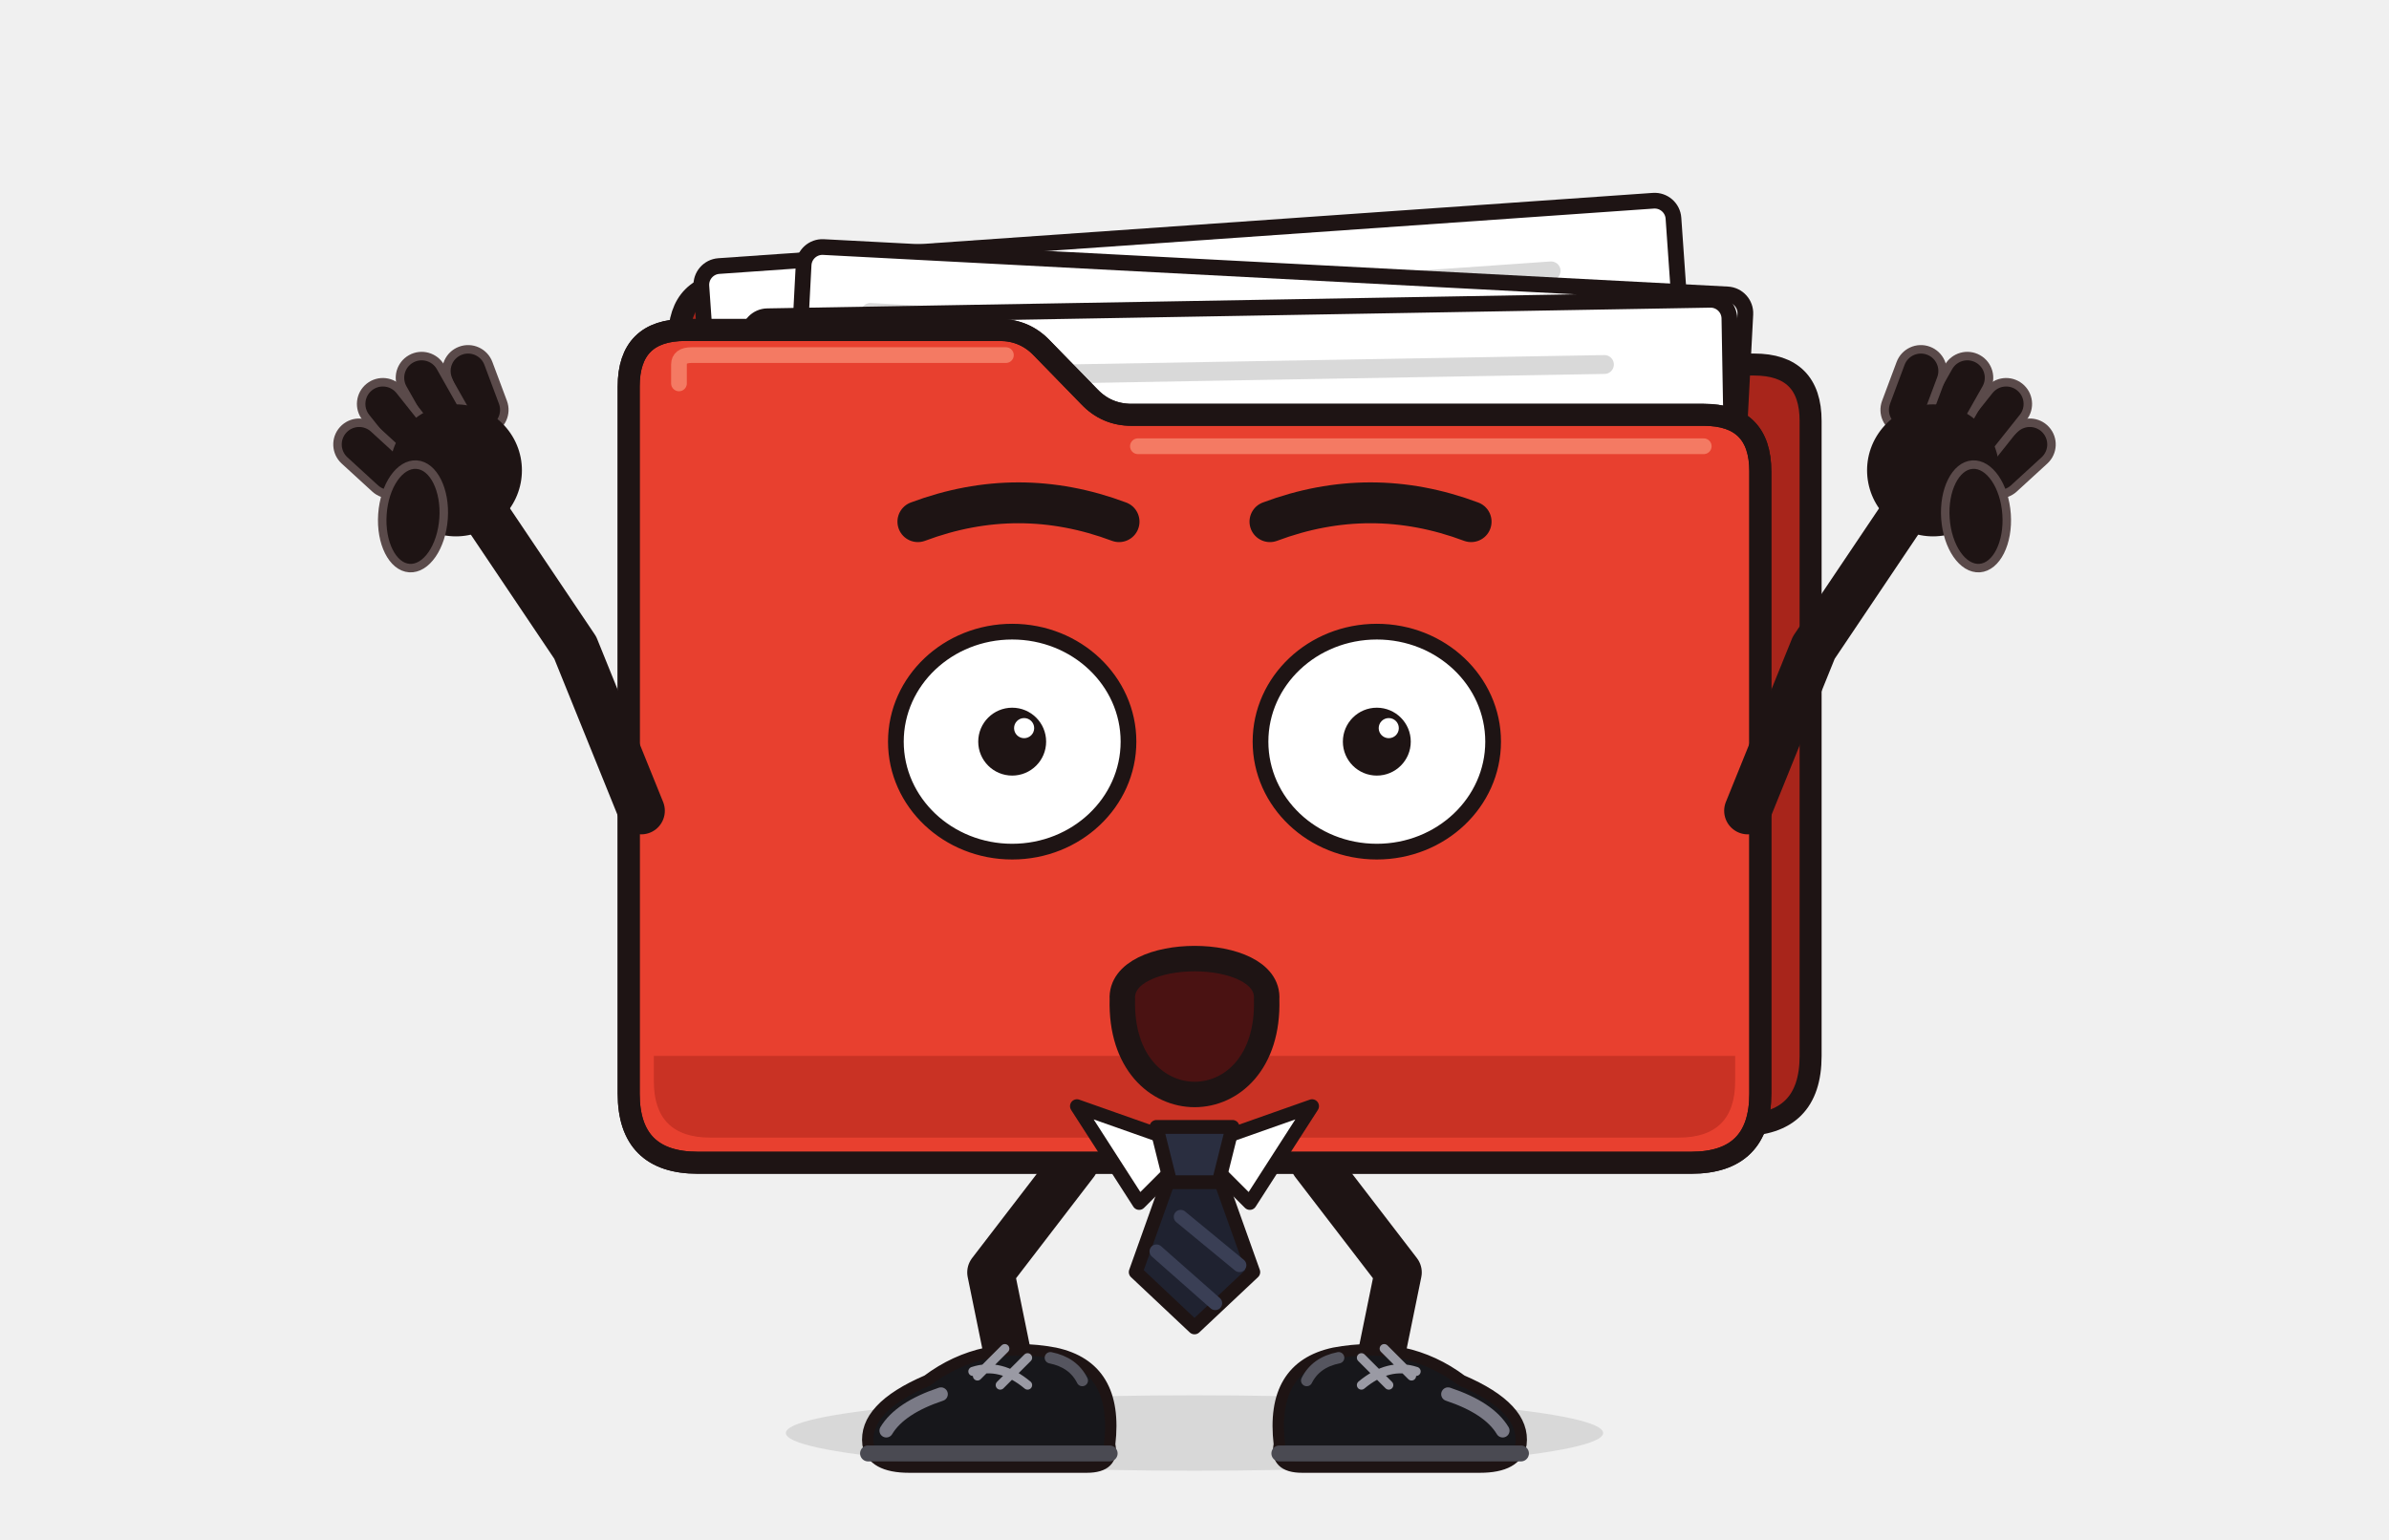
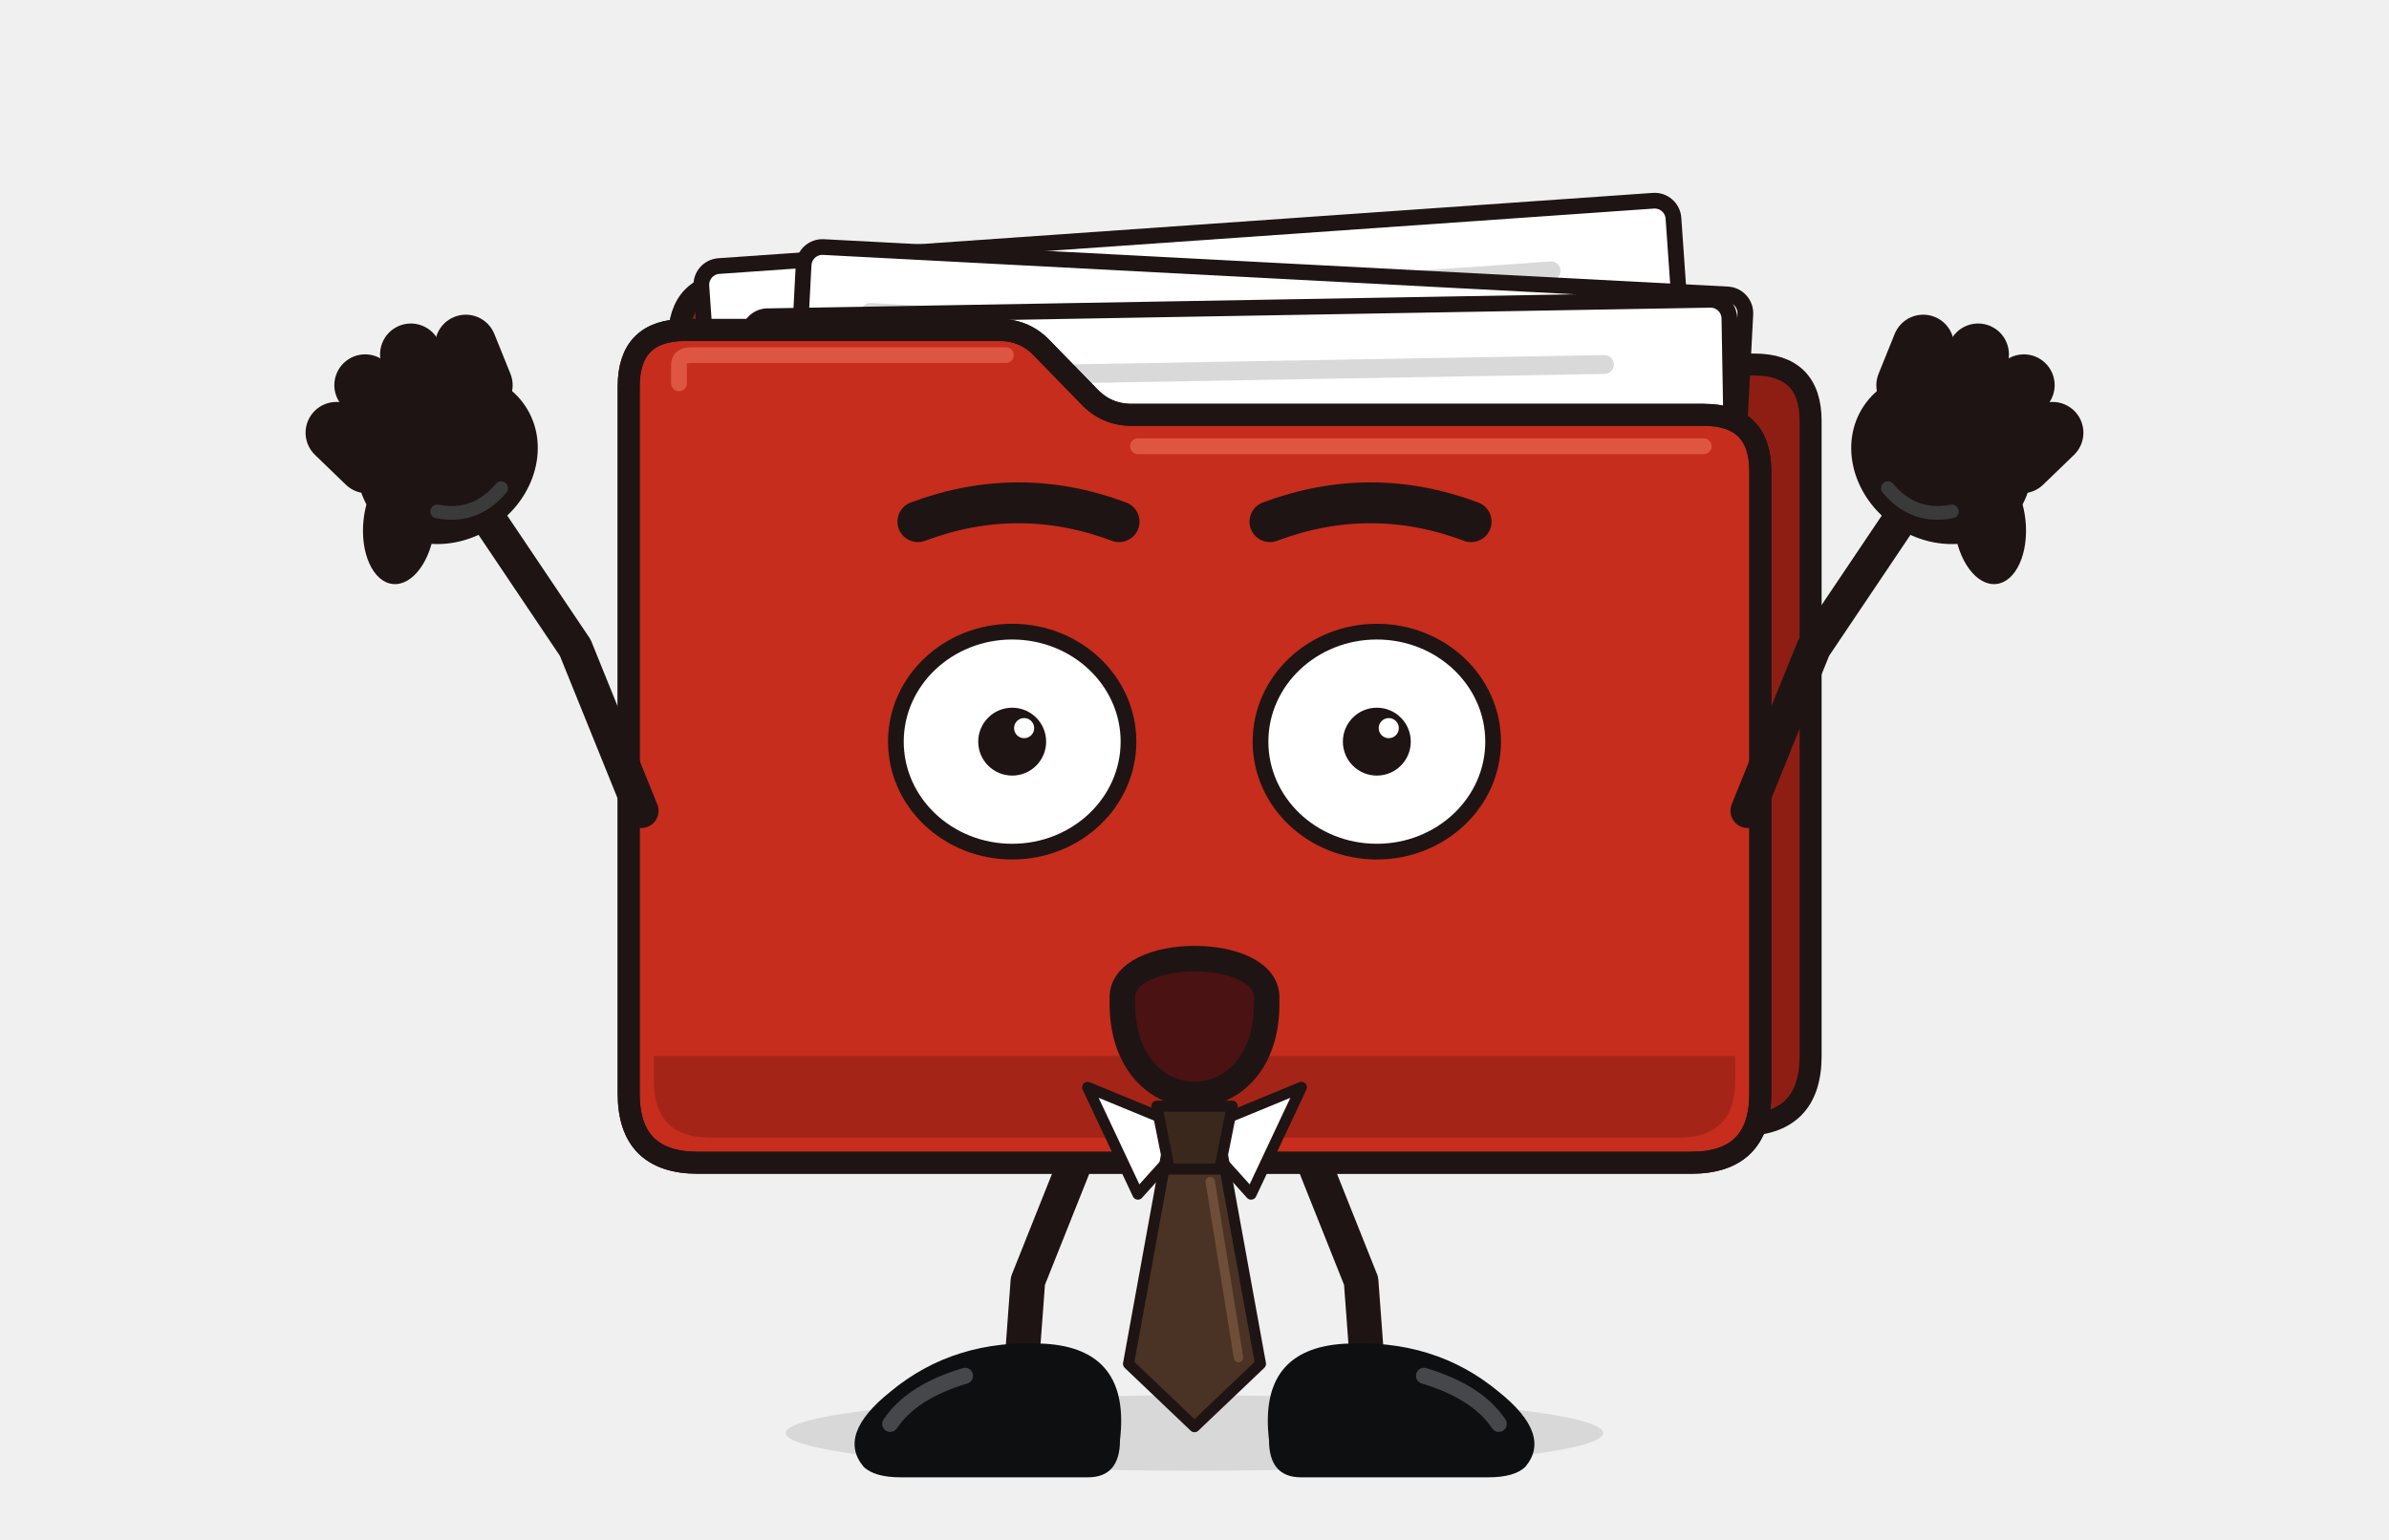
<svg xmlns="http://www.w3.org/2000/svg" viewBox="-80 100 760 490" width="760" height="490">
  <ellipse cx="300" cy="556" rx="130" ry="12" fill="#000" opacity="0.1" />
-   <path d="M262 470 L235.2 504.9 L244 548" fill="none" stroke="#1E1414" stroke-width="15" stroke-linejoin="round" stroke-linecap="round" />
-   <g transform="translate(244 548) rotate(0) scale(1.45)">
+   <path d="M262 470 L247 507.6 L244 548" fill="none" stroke="#1E1414" stroke-width="11" stroke-linejoin="round" stroke-linecap="round" />
+   <g transform="translate(244 548) rotate(0) scale(1.7)">
    <g transform="scale(-1 1)">
-       <path d="M-20 8 Q-22 -9 -8 -12 Q8 -15 20 -6 Q34 0 33 8 Q32 13 24 13 H-15 Q-21 13 -20 8 Z" fill="#17171B" stroke="#1E1414" stroke-width="2.5" />
-       <path d="M-20 10 H33" stroke="#4a4a52" stroke-width="3.5" stroke-linecap="round" />
-       <path d="M-2 -11 L4 -5 M3 -13 L9 -7 M-2 -5 Q4 -10 10 -8" stroke="#9a9aa4" stroke-width="2" fill="none" stroke-linecap="round" />
-       <path d="M17 -3 Q26 0 29 5" stroke="#7a7a86" stroke-width="3" fill="none" stroke-linecap="round" />
-       <path d="M-14 -6 Q-12 -10 -7 -11" stroke="#55555f" stroke-width="2.5" fill="none" stroke-linecap="round" />
+       <path d="M-19 6 Q-21 -11 -5 -12 Q12 -13 24 -3 Q34 5 29 11 Q27 13 22 13 H-13 Q-19 13 -19 6 Z" fill="#0E0F10" />
+       <path d="M10 -6 Q20 -3 24 3" stroke="#45474a" stroke-width="3" fill="none" stroke-linecap="round" />
    </g>
  </g>
-   <path d="M338 470 L364.8 504.9 L356 548" fill="none" stroke="#1E1414" stroke-width="15" stroke-linejoin="round" stroke-linecap="round" />
-   <g transform="translate(356 548) rotate(0) scale(1.45)">
+   <path d="M338 470 L353 507.6 L356 548" fill="none" stroke="#1E1414" stroke-width="11" stroke-linejoin="round" stroke-linecap="round" />
+   <g transform="translate(356 548) rotate(0) scale(1.7)">
    <g transform="scale(1 1)">
-       <path d="M-20 8 Q-22 -9 -8 -12 Q8 -15 20 -6 Q34 0 33 8 Q32 13 24 13 H-15 Q-21 13 -20 8 Z" fill="#17171B" stroke="#1E1414" stroke-width="2.5" />
-       <path d="M-20 10 H33" stroke="#4a4a52" stroke-width="3.5" stroke-linecap="round" />
-       <path d="M-2 -11 L4 -5 M3 -13 L9 -7 M-2 -5 Q4 -10 10 -8" stroke="#9a9aa4" stroke-width="2" fill="none" stroke-linecap="round" />
-       <path d="M17 -3 Q26 0 29 5" stroke="#7a7a86" stroke-width="3" fill="none" stroke-linecap="round" />
-       <path d="M-14 -6 Q-12 -10 -7 -11" stroke="#55555f" stroke-width="2.5" fill="none" stroke-linecap="round" />
+       <path d="M-19 6 Q-21 -11 -5 -12 Q12 -13 24 -3 Q34 5 29 11 Q27 13 22 13 H-13 Q-19 13 -19 6 Z" fill="#0E0F10" />
+       <path d="M10 -6 Q20 -3 24 3" stroke="#45474a" stroke-width="3" fill="none" stroke-linecap="round" />
    </g>
  </g>
  <g transform="translate(0 40) rotate(0 300 430) translate(300 430) scale(1 1) translate(-300 -430)">
-     <path d="M136 168Q136 150 154 150L254 150Q262 150 267.7 155.7L282.3 170.3Q288 176 296 176L478 176Q496 176 496 194L496 396Q496 418 474 418L158 418Q136 418 136 396Z" fill="#A8251B" stroke="#1E1414" stroke-width="7" stroke-linejoin="round" stroke-linecap="round" />
+     <path d="M136 168Q136 150 154 150L254 150Q262 150 267.7 155.7L282.3 170.3Q288 176 296 176L478 176Q496 176 496 194L496 396Q496 418 474 418L158 418Q136 418 136 396Z" fill="#8E1E14" stroke="#1E1414" stroke-width="7" stroke-linejoin="round" stroke-linecap="round" />
    <g transform="translate(0 0)">
      <g transform="rotate(-4 305 244)">
        <rect x="150" y="134" width="310" height="220" rx="6" fill="#FFFFFF" stroke="#1E1414" stroke-width="5" stroke-linejoin="round" stroke-linecap="round" />
        <path d="M172 154 H420 M172 170 H390" stroke="#D9D9D9" stroke-width="6" stroke-linecap="round" />
      </g>
    </g>
    <g transform="translate(0 0)">
      <g transform="rotate(3 320 256)">
        <rect x="170" y="146" width="300" height="220" rx="6" fill="#FFFFFF" stroke="#1E1414" stroke-width="5" stroke-linejoin="round" stroke-linecap="round" />
        <path d="M192 166 H430 M192 182 H400" stroke="#D9D9D9" stroke-width="6" stroke-linecap="round" />
      </g>
    </g>
    <g transform="rotate(-1 316 268)">
      <rect x="160" y="158" width="312" height="220" rx="6" fill="#FFFFFF" stroke="#1E1414" stroke-width="5" stroke-linejoin="round" stroke-linecap="round" />
      <path d="M182 178 H432 M182 194 H402" stroke="#D9D9D9" stroke-width="6" stroke-linecap="round" />
    </g>
-     <path d="M120 183Q120 165 138 165L238 165Q246 165 251.5 170.8L266.5 186.2Q272 192 280 192L462 192Q480 192 480 210L480 408Q480 430 458 430L142 430Q120 430 120 408Z" fill="#E8402F" stroke="#1E1414" stroke-width="7" stroke-linejoin="round" stroke-linecap="round" />
-     <path d="M128 404 Q128 422 146 422 H454 Q472 422 472 404 V396 H128 Z" fill="#C93224" />
-     <path d="M136 182 V176 Q136 173 140 173 H240 M282 202 H462" stroke="#F47A63" stroke-width="5" stroke-linecap="round" fill="none" />
+     <path d="M120 183Q120 165 138 165L238 165Q246 165 251.5 170.8L266.5 186.2Q272 192 280 192L462 192Q480 192 480 210L480 408Q480 430 458 430L142 430Q120 430 120 408Z" fill="#C62D1C" stroke="#1E1414" stroke-width="7" stroke-linejoin="round" stroke-linecap="round" />
+     <path d="M128 404 Q128 422 146 422 H454 Q472 422 472 404 V396 H128 Z" fill="#A52418" />
+     <path d="M136 182 V176 Q136 173 140 173 H240 M282 202 H462" stroke="#DE5641" stroke-width="5" stroke-linecap="round" fill="none" />
    <path d="M120 183Q120 165 138 165L238 165Q246 165 251.5 170.8L266.5 186.2Q272 192 280 192L462 192Q480 192 480 210L480 408Q480 430 458 430L142 430Q120 430 120 408Z" fill="none" stroke="#1E1414" stroke-width="7" stroke-linejoin="round" stroke-linecap="round" />
-     <g id="kravat" transform="translate(0 12) translate(300 400) scale(1.1) translate(-300 -400)">
-       <path d="M266 400 L300 412 L284 428 Z" fill="#fff" stroke="#1E1414" stroke-width="4" stroke-linejoin="round" />
-       <path d="M334 400 L300 412 L316 428 Z" fill="#fff" stroke="#1E1414" stroke-width="4" stroke-linejoin="round" />
-       <path d="M293 420 L307 420 L317 448 L300 464 L283 448 Z" fill="#1F2230" stroke="#1E1414" stroke-width="4" stroke-linejoin="round" />
-       <path d="M296 432 L313 446 M289 442 L306 457" stroke="#3A3F55" stroke-width="4" stroke-linecap="round" />
-       <path d="M289 406 L311 406 L307 422 L293 422 Z" fill="#2A2E40" stroke="#1E1414" stroke-width="4" stroke-linejoin="round" />
+     <g id="kravat">
+       <path d="M266 406 L300 420 L282 440 Z" fill="#fff" stroke="#1E1414" stroke-width="3.5" stroke-linejoin="round" />
+       <path d="M334 406 L300 420 L318 440 Z" fill="#fff" stroke="#1E1414" stroke-width="3.5" stroke-linejoin="round" />
+       <path d="M291 428 L309 428 L321 494 L300 514 L279 494 Z" fill="#4A3324" stroke="#1E1414" stroke-width="3.5" stroke-linejoin="round" />
+       <path d="M305 436 L314 492" stroke="#6E4E38" stroke-width="3" stroke-linecap="round" />
+       <path d="M288 412 L312 412 L308 432 L292 432 Z" fill="#3B281C" stroke="#1E1414" stroke-width="3.5" stroke-linejoin="round" />
    </g>
    <g id="face">
      <path transform="translate(244 222) rotate(0)" d="M-32 4 Q0 -8 32 4" fill="none" stroke="#1E1414" stroke-width="13" stroke-linecap="round" />
      <path transform="translate(356 222) rotate(0)" d="M-32 4 Q0 -8 32 4" fill="none" stroke="#1E1414" stroke-width="13" stroke-linecap="round" />
      <clipPath id="psaskincl">
        <ellipse cx="242" cy="296" rx="37" ry="35" />
      </clipPath>
      <ellipse cx="242" cy="296" rx="37" ry="35" fill="#fff" />
      <g clip-path="url(#psaskincl)">
        <circle cx="242" cy="296" r="10.8" fill="#1E1414" />
        <circle cx="245.8" cy="291.7" r="3.2" fill="#fff" />
      </g>
      <ellipse cx="242" cy="296" rx="37" ry="35" fill="none" stroke="#1E1414" stroke-width="5" />
      <clipPath id="psaskincr">
        <ellipse cx="358" cy="296" rx="37" ry="35" />
      </clipPath>
      <ellipse cx="358" cy="296" rx="37" ry="35" fill="#fff" />
      <g clip-path="url(#psaskincr)">
        <circle cx="358" cy="296" r="10.8" fill="#1E1414" />
        <circle cx="361.8" cy="291.7" r="3.2" fill="#fff" />
      </g>
      <ellipse cx="358" cy="296" rx="37" ry="35" fill="none" stroke="#1E1414" stroke-width="5" />
      <g transform="translate(300 378) scale(1.35) translate(-300 -366)">
        <clipPath id="psaskinm">
          <path d="M283 366 C282.2 353.2 317.9 353.2 317 366 C317.9 395.9 282.2 395.9 283 366Z" />
        </clipPath>
        <path d="M283 366 C282.2 353.2 317.9 353.2 317 366 C317.9 395.9 282.2 395.9 283 366Z" fill="#4A1212" />
        <g clip-path="url(#psaskinm)">
      
      
      
    </g>
        <path d="M283 366 C282.2 353.2 317.9 353.2 317 366 C317.9 395.9 282.2 395.9 283 366Z" fill="none" stroke="#1E1414" stroke-width="6" stroke-linejoin="round" />
      </g>
    </g>
-     <path d="M124 318 L103 266.1 L75.1 224.6" fill="none" stroke="#1E1414" stroke-width="15" stroke-linejoin="round" stroke-linecap="round" />
-     <g transform="translate(75.1 224.6) rotate(-214) scale(1.5)">
-       <rect x="-4.6" y="0" width="9.2" height="18" rx="4.6" fill="#1E1414" stroke="#5a4a4a" stroke-width="1.8" transform="translate(-10.8 15) rotate(13.5)" />
-       <rect x="-4.6" y="0" width="9.2" height="22" rx="4.6" fill="#1E1414" stroke="#5a4a4a" stroke-width="1.8" transform="translate(-3.6 15) rotate(4.5)" />
-       <rect x="-4.6" y="0" width="9.2" height="22" rx="4.6" fill="#1E1414" stroke="#5a4a4a" stroke-width="1.8" transform="translate(3.6 15) rotate(-4.5)" />
-       <rect x="-4.6" y="0" width="9.2" height="18" rx="4.6" fill="#1E1414" stroke="#5a4a4a" stroke-width="1.8" transform="translate(10.8 15) rotate(-13.5)" />
-       <circle cx="0" cy="12" r="14" fill="#1E1414" />
-       <ellipse cx="13" cy="9" rx="6.5" ry="11" fill="#1E1414" stroke="#5a4a4a" stroke-width="1.8" transform="rotate(38 13 9)" />
+     <path d="M124 318 L103 266.1 L75.1 224.6" fill="none" stroke="#1E1414" stroke-width="11" stroke-linejoin="round" stroke-linecap="round" />
+     <g transform="translate(75.1 224.6) rotate(-214) scale(1.75)">
+       <rect x="-5.6" y="0" width="11.2" height="19" rx="5.6" fill="#1E1414" transform="translate(-11.4 15) rotate(12)" />
+       <rect x="-5.6" y="0" width="11.2" height="23" rx="5.6" fill="#1E1414" transform="translate(-3.8 15) rotate(4)" />
+       <rect x="-5.6" y="0" width="11.2" height="23" rx="5.6" fill="#1E1414" transform="translate(3.8 15) rotate(-4)" />
+       <rect x="-5.6" y="0" width="11.2" height="19" rx="5.6" fill="#1E1414" transform="translate(11.4 15) rotate(-12)" />
+       <ellipse cx="0" cy="13" rx="17" ry="15" fill="#1E1414" />
+       <ellipse cx="14" cy="8" rx="6.5" ry="11" fill="#1E1414" transform="rotate(40 14 8)" />
+       <path d="M7 6 Q2 1 -5 3" stroke="#3a3a3a" stroke-width="2.5" fill="none" stroke-linecap="round" />
    </g>
-     <path d="M476 318 L497 266.1 L524.9 224.6" fill="none" stroke="#1E1414" stroke-width="15" stroke-linejoin="round" stroke-linecap="round" />
-     <g transform="translate(524.9 224.6) rotate(-146) scale(1.5)">
-       <rect x="-4.6" y="0" width="9.2" height="18" rx="4.6" fill="#1E1414" stroke="#5a4a4a" stroke-width="1.8" transform="translate(-10.8 15) rotate(13.5)" />
-       <rect x="-4.6" y="0" width="9.2" height="22" rx="4.6" fill="#1E1414" stroke="#5a4a4a" stroke-width="1.8" transform="translate(-3.6 15) rotate(4.5)" />
-       <rect x="-4.6" y="0" width="9.2" height="22" rx="4.6" fill="#1E1414" stroke="#5a4a4a" stroke-width="1.8" transform="translate(3.6 15) rotate(-4.5)" />
-       <rect x="-4.6" y="0" width="9.2" height="18" rx="4.6" fill="#1E1414" stroke="#5a4a4a" stroke-width="1.8" transform="translate(10.8 15) rotate(-13.5)" />
-       <circle cx="0" cy="12" r="14" fill="#1E1414" />
-       <ellipse cx="-13" cy="9" rx="6.5" ry="11" fill="#1E1414" stroke="#5a4a4a" stroke-width="1.8" transform="rotate(-38 -13 9)" />
+     <path d="M476 318 L497 266.1 L524.9 224.6" fill="none" stroke="#1E1414" stroke-width="11" stroke-linejoin="round" stroke-linecap="round" />
+     <g transform="translate(524.9 224.6) rotate(-146) scale(1.75)">
+       <rect x="-5.6" y="0" width="11.2" height="19" rx="5.6" fill="#1E1414" transform="translate(-11.4 15) rotate(12)" />
+       <rect x="-5.6" y="0" width="11.2" height="23" rx="5.6" fill="#1E1414" transform="translate(-3.8 15) rotate(4)" />
+       <rect x="-5.6" y="0" width="11.2" height="23" rx="5.6" fill="#1E1414" transform="translate(3.8 15) rotate(-4)" />
+       <rect x="-5.6" y="0" width="11.2" height="19" rx="5.6" fill="#1E1414" transform="translate(11.4 15) rotate(-12)" />
+       <ellipse cx="0" cy="13" rx="17" ry="15" fill="#1E1414" />
+       <ellipse cx="-14" cy="8" rx="6.5" ry="11" fill="#1E1414" transform="rotate(-40 -14 8)" />
+       <path d="M-7 6 Q-2 1 5 3" stroke="#3a3a3a" stroke-width="2.5" fill="none" stroke-linecap="round" />
    </g>
  </g>
  <g transform="translate(0 40)" />
</svg>
